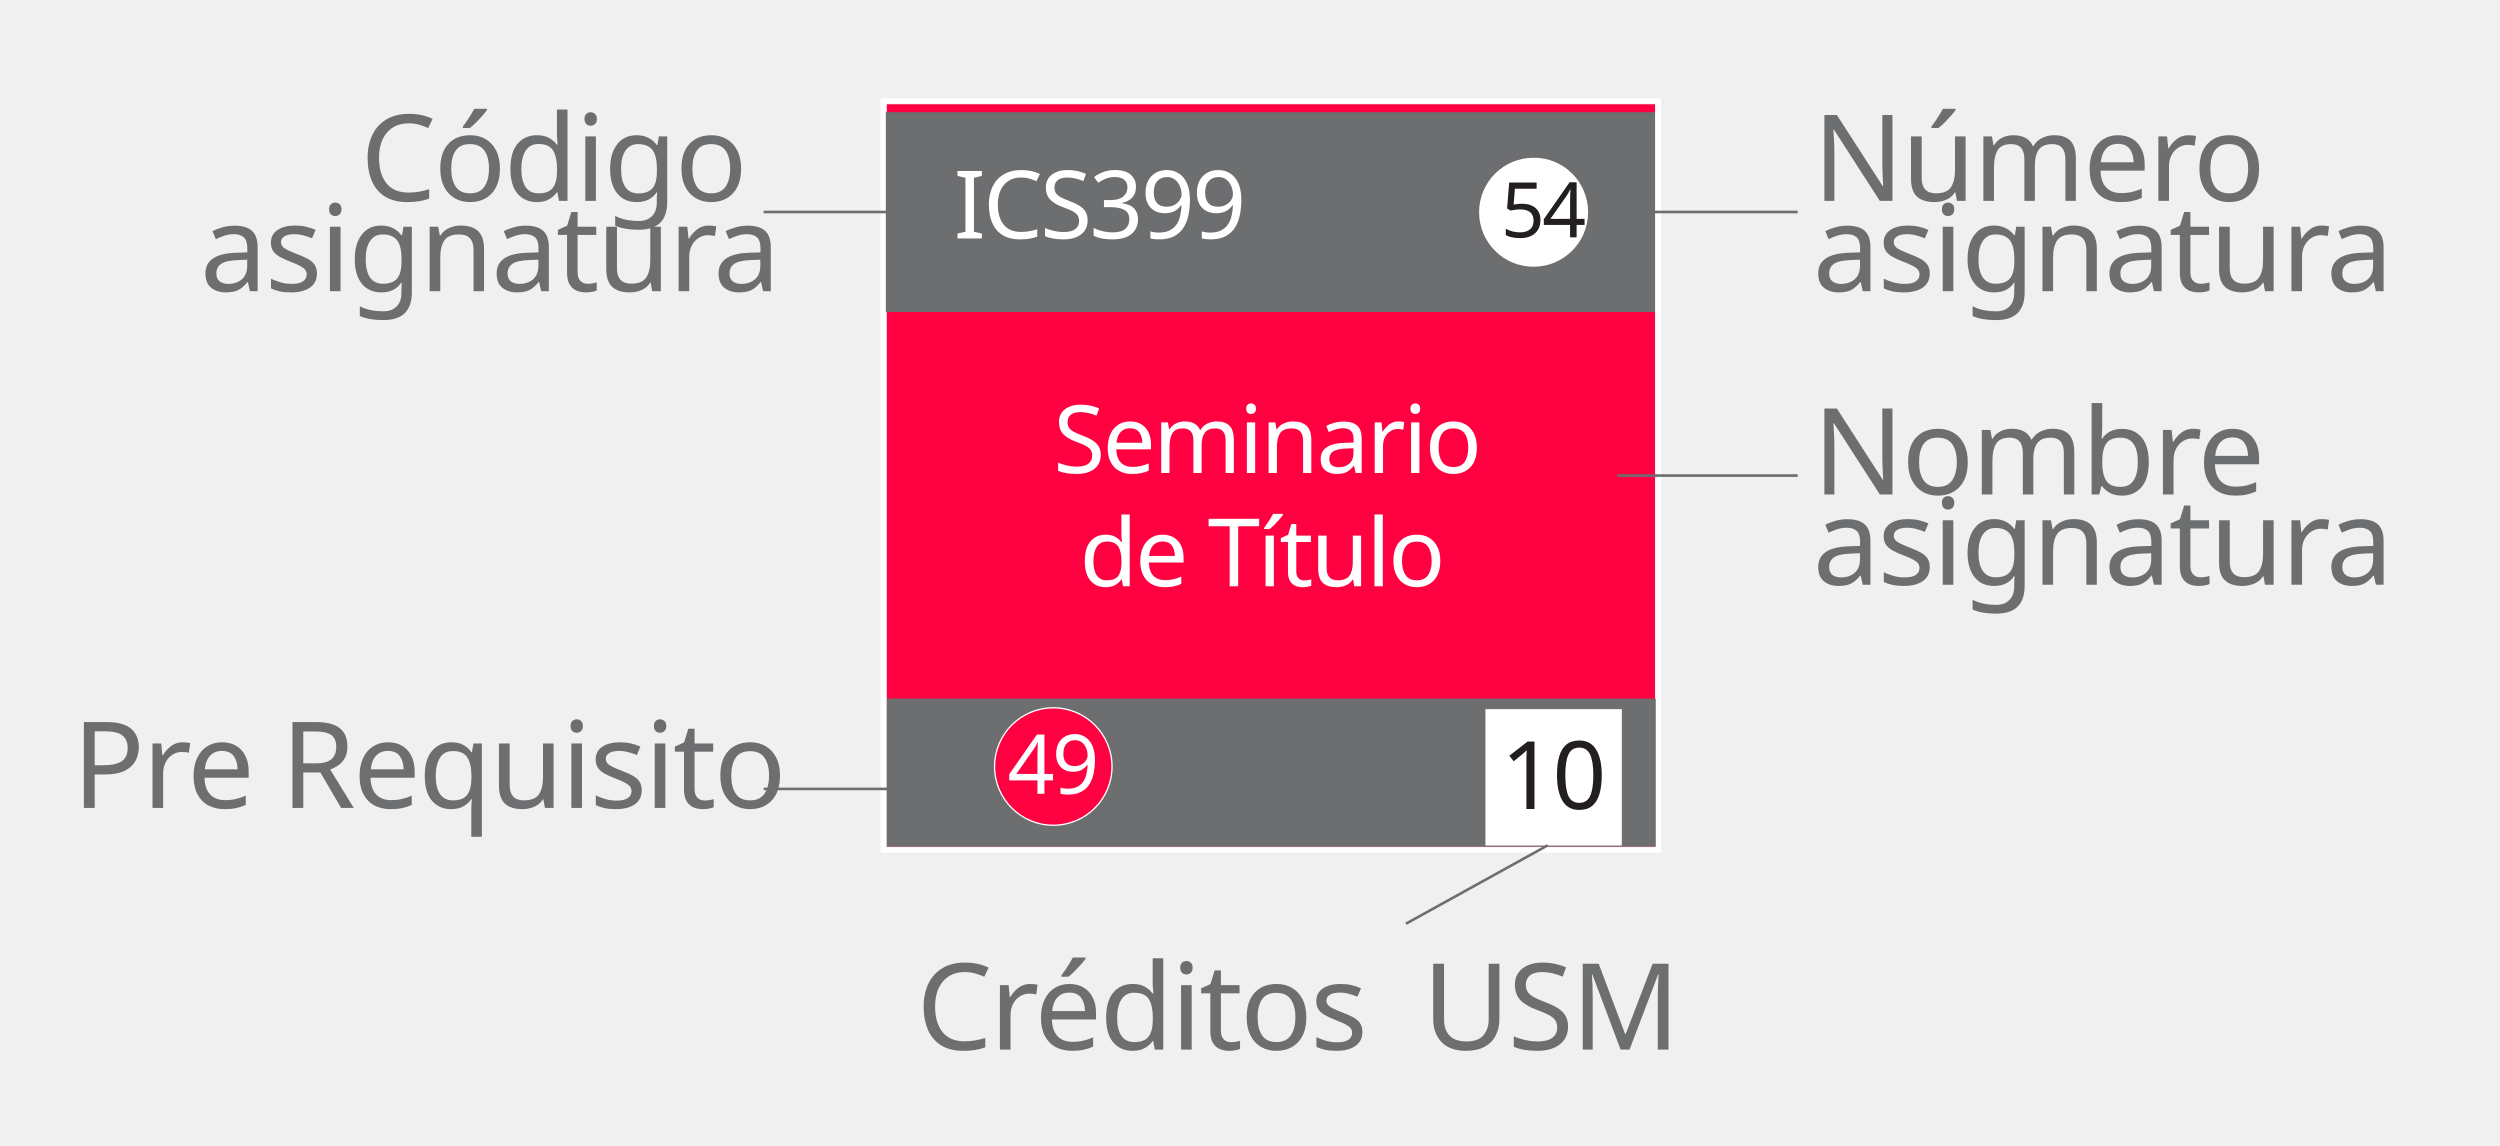
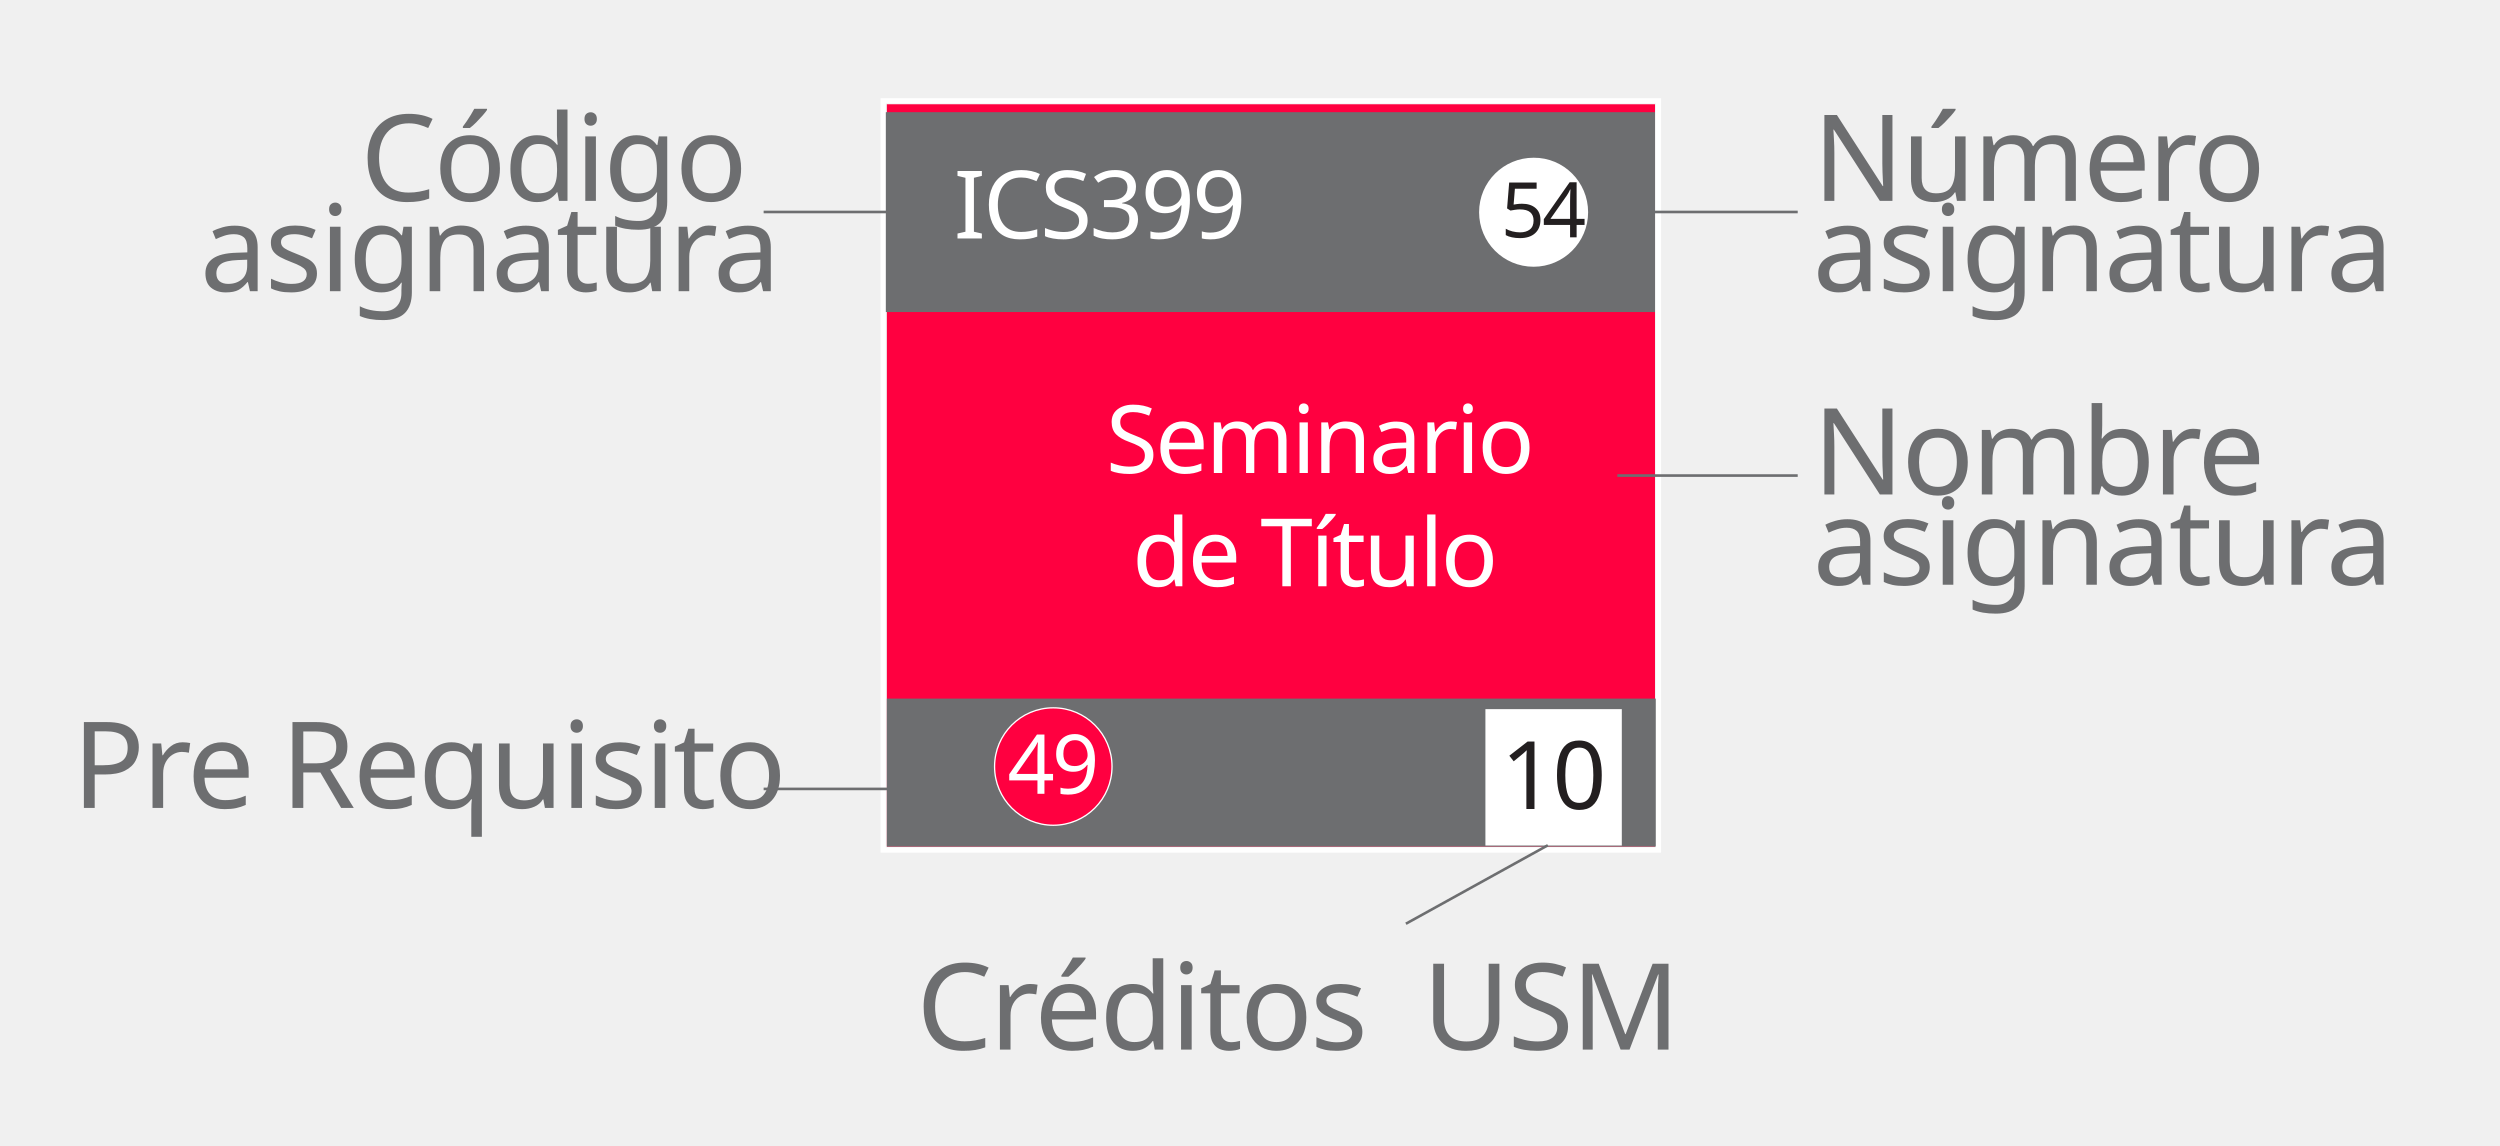
<svg xmlns="http://www.w3.org/2000/svg" version="1.1" id="Layer_1" x="0px" y="0px" viewBox="0 0 949.4 434.9" style="enable-background:new 0 0 949.4 434.9;" xml:space="preserve">
  <style type="text/css">
	.st0{fill:#FF0040;}
	.st1{fill:#6D6E70;}
	.st2{fill:#FFFFFF;}
	.st3{fill:#231F20;}
	.st4{font-family:'OpenSans-Bold';}
	.st5{font-size:29.144px;}
	.st6{letter-spacing:-1;}
	.st7{font-size:35.87px;}
	.st8{font-family:'OpenSans-Regular';}
	.st9{fill:none;stroke:#FFFFFF;stroke-width:2;stroke-miterlimit:10;}
	.st10{font-family:'OpenSans-Italic';}
	.st11{font-size:45.668px;}
	.st12{fill:none;stroke:#6D6E70;stroke-miterlimit:10;}
	.st13{fill:#FF0040;stroke:#FFFFFF;stroke-width:0.5;stroke-miterlimit:10;}
	.st14{font-size:31.325px;}
</style>
  <g>
    <rect x="336.8" y="39.6" class="st0" width="291.7" height="281.9" />
    <rect x="335.4" y="42.6" class="st1" width="293.1" height="75.9" />
    <g>
      <rect x="336.8" y="265.3" class="st1" width="293.1" height="56.2" />
    </g>
    <g>
      <g>
        <path class="st2" d="M603.1,80.6c0,11.4-9.3,20.7-20.7,20.7c-11.5,0-20.7-9.3-20.7-20.7c0-11.5,9.3-20.7,20.7-20.7     C593.8,59.8,603.1,69.1,603.1,80.6z" />
        <g>
          <text transform="matrix(1 0 0 1 570 90.134)" class="st3 st4 st5 st6">54</text>
        </g>
      </g>
      <text transform="matrix(1 0 0 1 362.1854 90.5481)" class="st2 st4 st7 st6">ICS399</text>
    </g>
    <g>
      <rect x="564.1" y="269.3" class="st2" width="51.8" height="51.8" />
      <text transform="matrix(1 0 0 1 570 307.2263)" class="st3 st4 st7 st6">10</text>
    </g>
-     <text transform="matrix(1 0 0 1 400 179.6379)">
+     <text transform="matrix(1 0 0 1 420 179.6379)">
      <tspan x="0" y="0" class="st2 st8 st7 st6">Seminario</tspan>
      <tspan x="10" y="43" class="st2 st8 st7 st6">de Título</tspan>
    </text>
    <rect x="335.4" y="38.3" class="st9" width="294.4" height="284.5" />
    <g>
      <text transform="matrix(1 0 0 1 688.3963 76.2903)">
        <tspan x="0" y="0" class="st1 st10 st11 st6">Número</tspan>
        <tspan x="0" y="34.3" class="st1 st10 st11 st6">asignatura</tspan>
      </text>
    </g>
    <line class="st12" x1="533.9" y1="350.8" x2="587.8" y2="321" />
    <line class="st12" x1="614.2" y1="80.5" x2="682.7" y2="80.5" />
    <g>
      <text transform="matrix(1 0 0 1 688.3963 187.7668)">
        <tspan x="0" y="0" class="st1 st10 st11 st6">Nombre</tspan>
        <tspan x="0" y="34.3" class="st1 st10 st11 st6">asignatura</tspan>
      </text>
    </g>
    <line class="st12" x1="614.2" y1="180.6" x2="682.7" y2="180.6" />
    <g>
      <text transform="matrix(1 0 0 1 136.8197 76.2903)">
        <tspan x="0" y="0" class="st1 st10 st11 st6">Código </tspan>
        <tspan x="-60.9" y="34.3" class="st1 st10 st11 st6">asignatura</tspan>
      </text>
    </g>
    <line class="st12" x1="290" y1="80.5" x2="358.4" y2="80.5" />
    <g>
      <text transform="matrix(1 0 0 1 27.4198 306.8254)" class="st1 st10 st11 st6">Pre Requisito</text>
    </g>
    <line class="st12" x1="290" y1="299.6" x2="358.4" y2="299.6" />
    <g>
      <text transform="matrix(1 0 0 1 347.9882 398.6091)" class="st1 st10 st11 st6">Créditos  USM</text>
    </g>
    <g>
      <ellipse class="st13" cx="400" cy="291.1" rx="22.3" ry="22.3" />
      <g>
        <text transform="matrix(1 0 0 1 382.6073 301.4504)" class="st2 st4 st14 st6">49</text>
      </g>
    </g>
  </g>
</svg>
